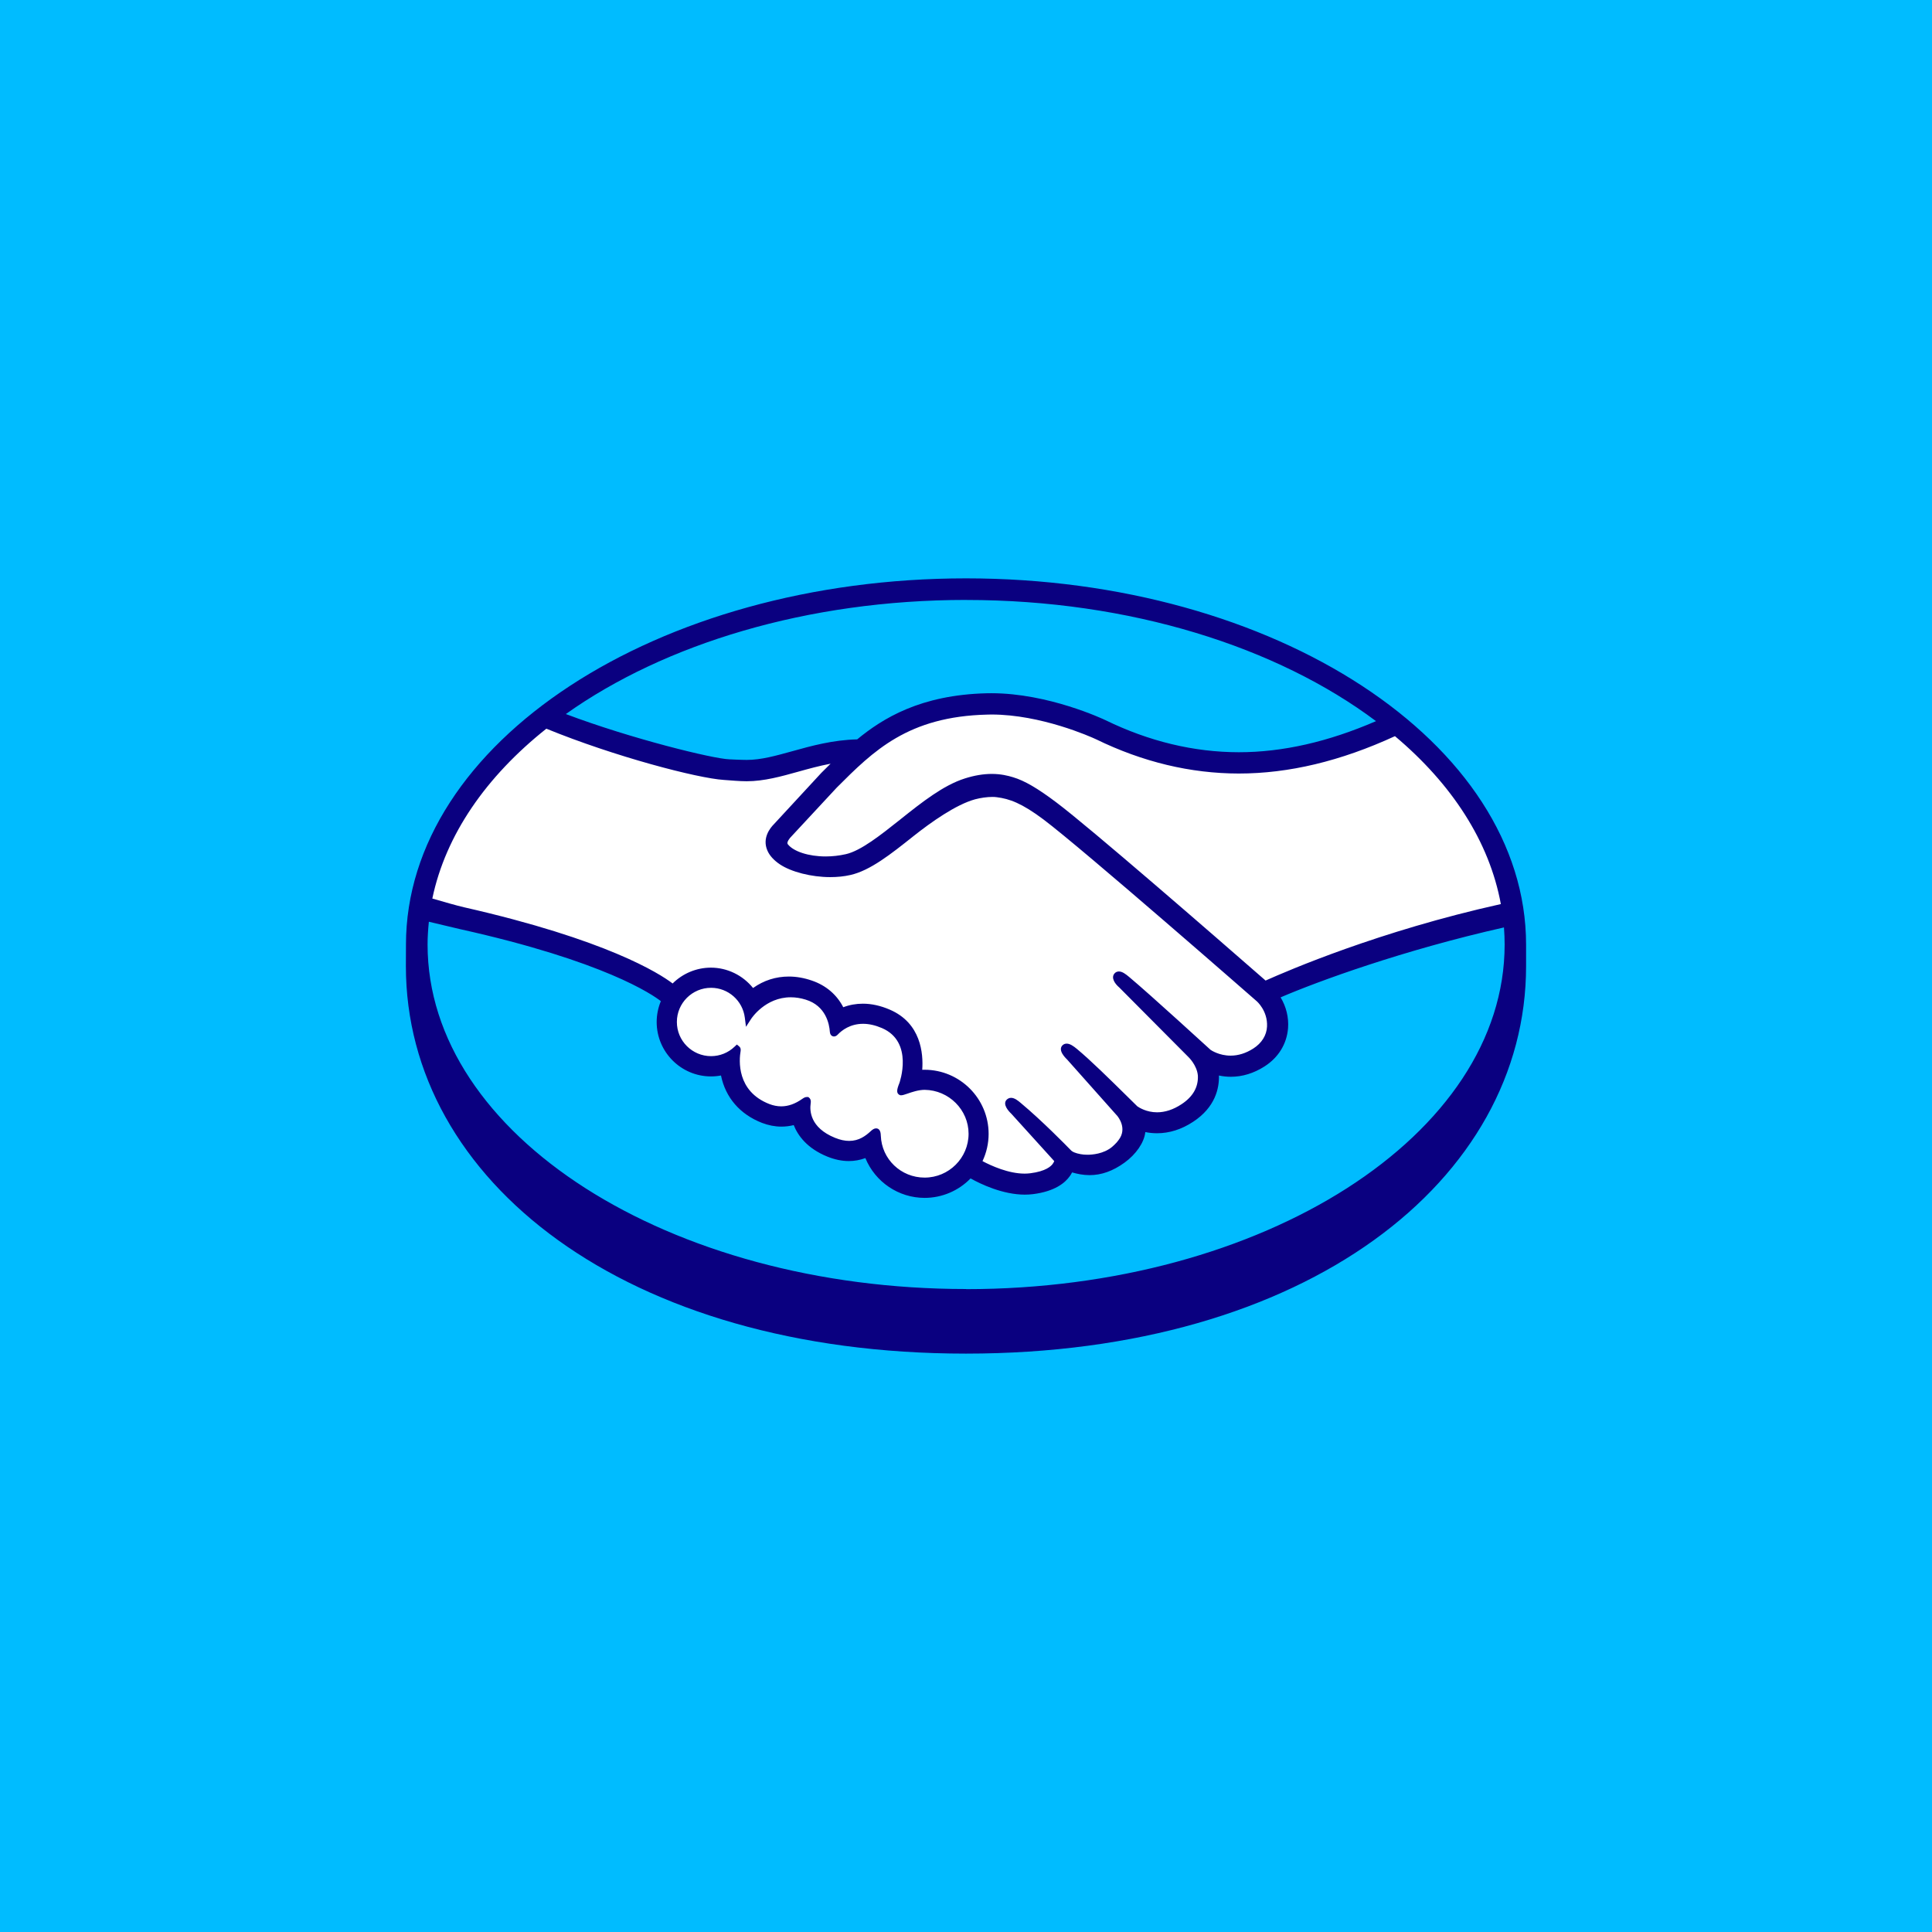
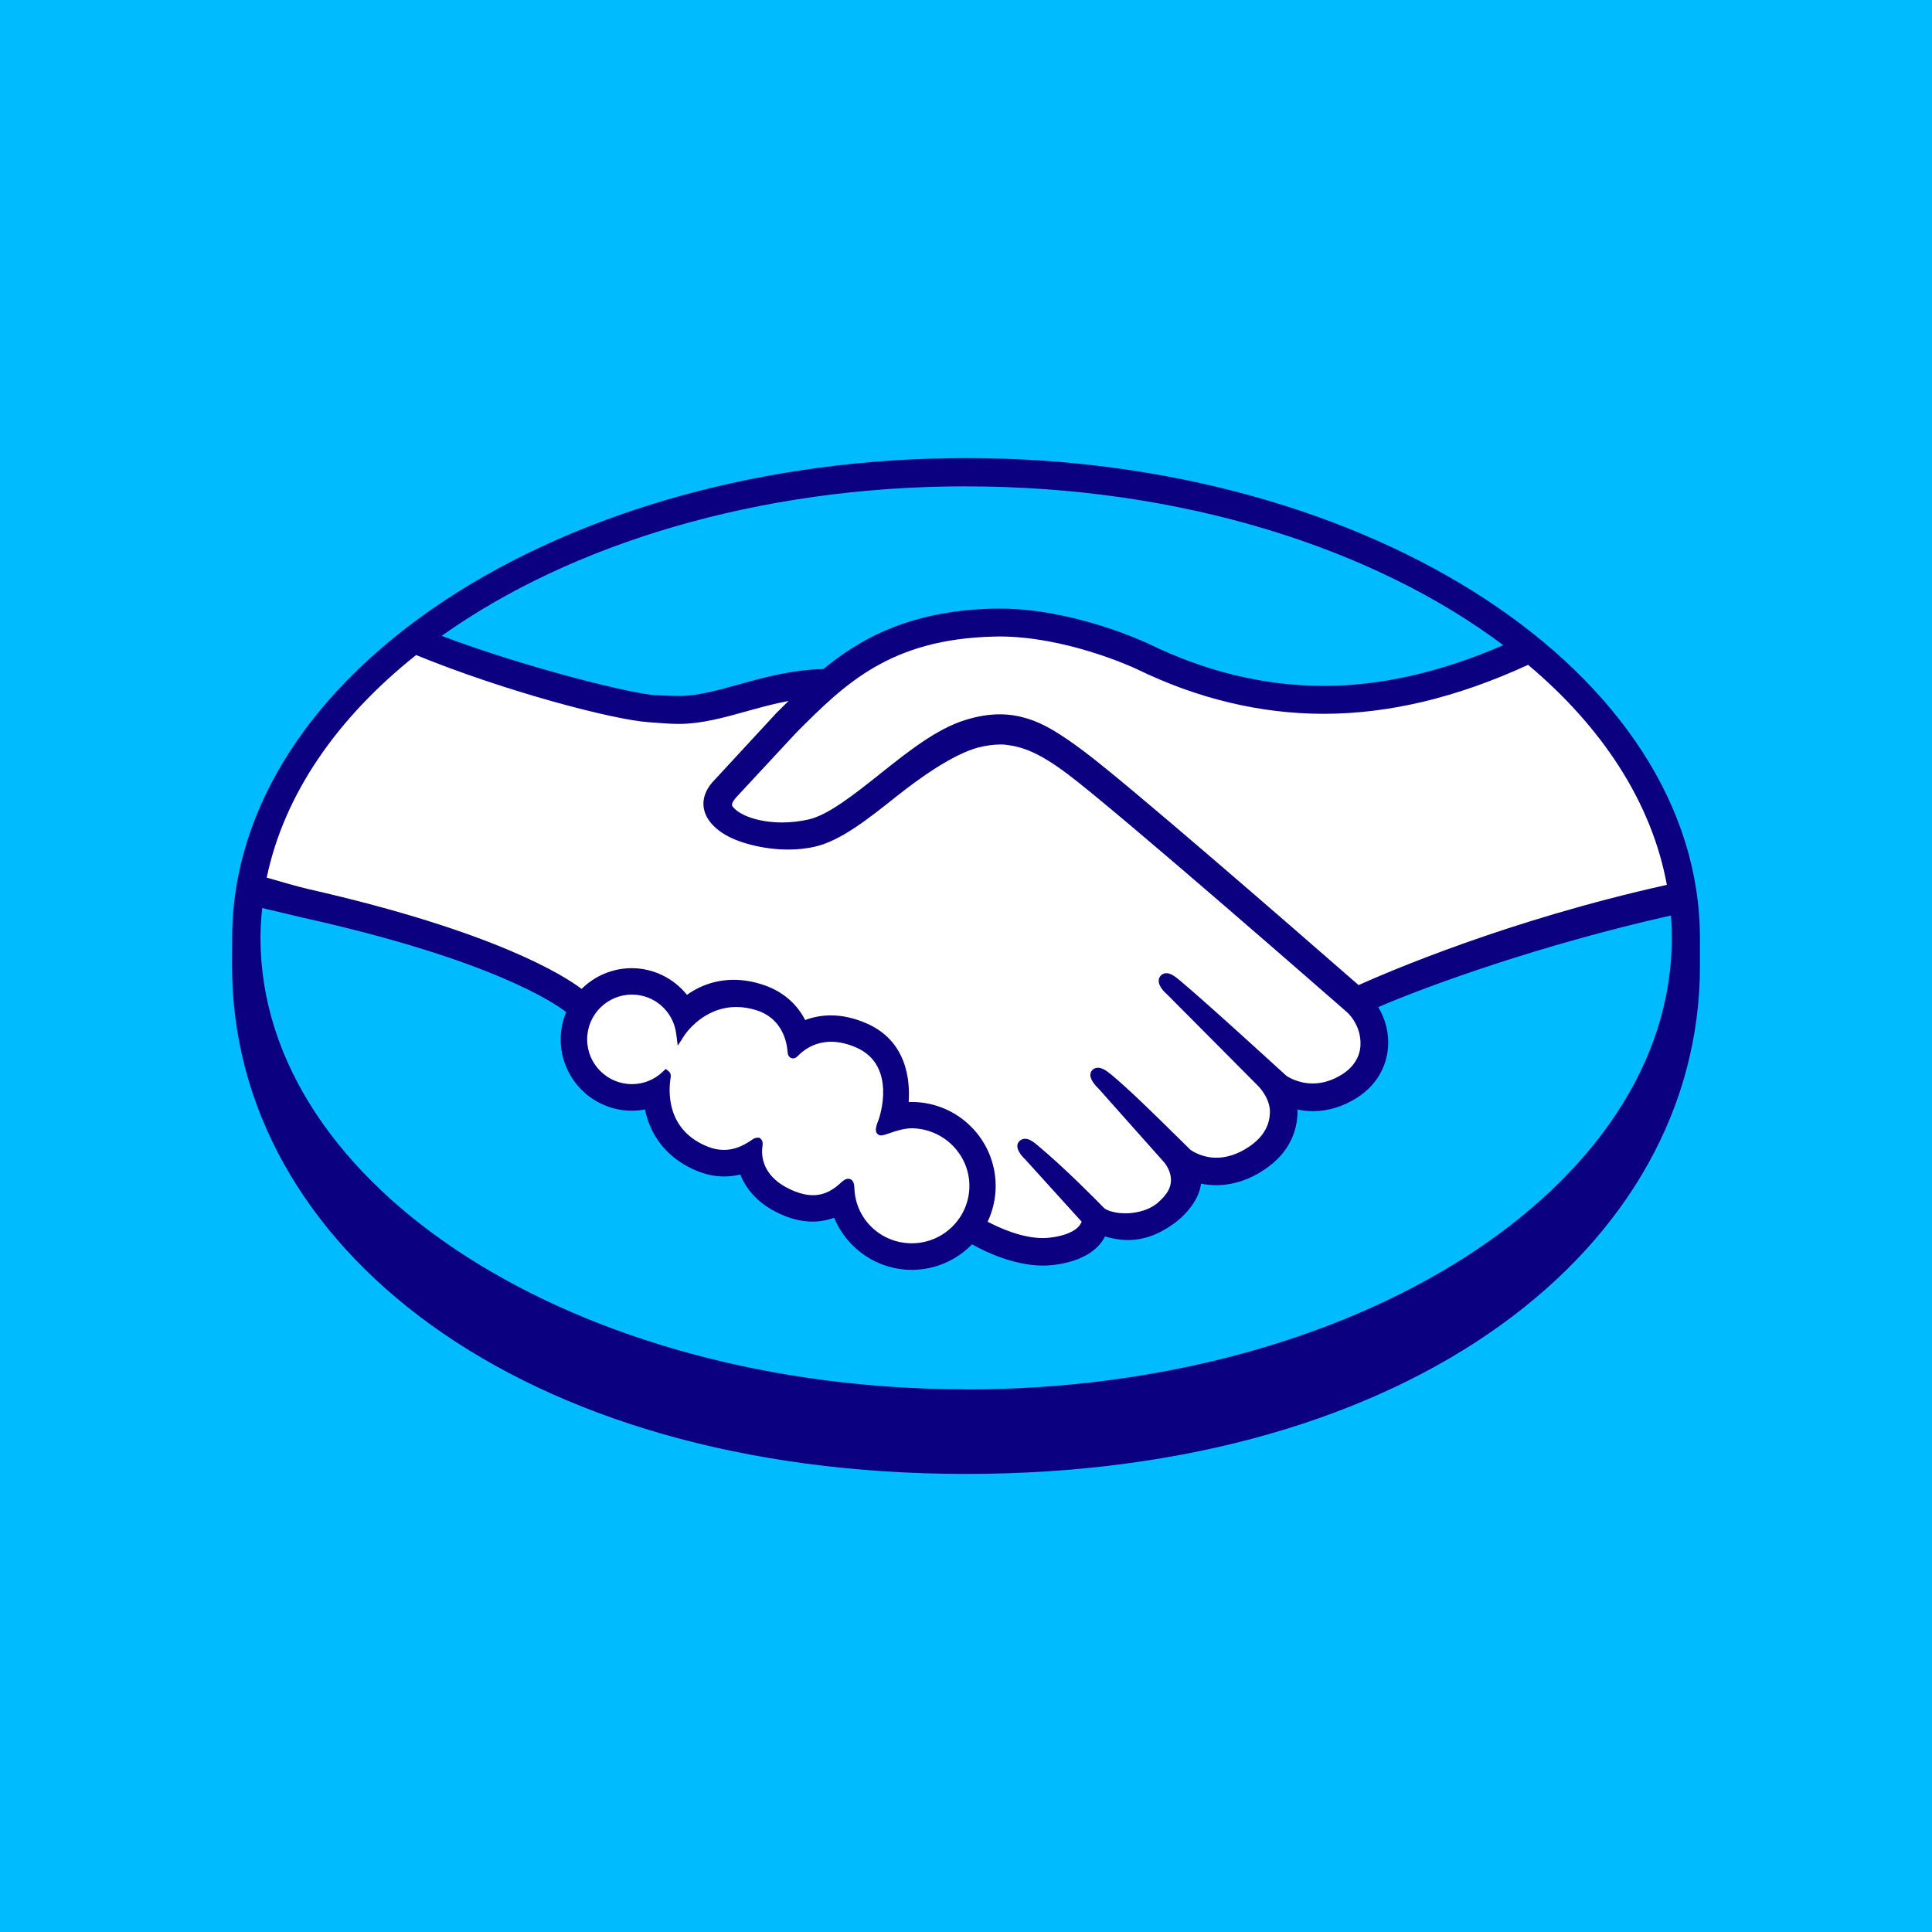
- <svg xmlns="http://www.w3.org/2000/svg" width="26.467mm" height="26.467mm" viewBox="0 0 100.031 100.031" version="1.1" id="svg1">
-   <rect style="fill:#00bcff;fill-opacity:1" id="rect1" width="100.031" height="100.031" x="0" y="0" />
-   <g transform="translate(-5.3845,7.0834) scale(0.20194)">
-     <path d="m274.38,116.94c-77.83,0-140.91,40.36-140.91,90.15s63.09,94.05,140.91,94.05,140.91-44.27,140.91-94.05-63.09-90.15-140.91-90.15Z" style="fill:#00bcff" />
-     <path d="m228.53,179.22c-.07.14-1.45,1.56-.55,2.71,2.18,2.78,8.91,4.38,15.72,2.85,4.05-.91,9.25-5.04,14.28-9.03,5.45-4.33,10.86-8.67,16.3-10.39,5.76-1.83,9.45-1.05,11.89-.31,2.67.8,5.82,2.56,10.84,6.32,9.45,7.1,47.43,40.26,54,45.99,5.28-2.39,30.47-12.56,62.39-19.6-2.78-17.02-13.01-33.25-28.72-45.99-21.89,9.19-50.42,14.7-76.58,1.93-.13-.05-14.29-6.75-28.25-6.42-20.75.48-29.74,9.46-39.25,18.97l-12.05,12.99Z" style="fill:#ffffff" />
-     <path d="m349.44,220.97c-.45-.4-44.67-39.09-54.69-46.62-5.8-4.35-9.02-5.46-12.41-5.89-1.76-.23-4.2.1-5.9.57-4.66,1.27-10.75,5.34-16.16,9.63-5.6,4.46-10.88,8.66-15.79,9.76-6.26,1.4-13.91-.25-17.4-2.61-1.41-.95-2.41-2.05-2.89-3.16-1.29-2.99,1.09-5.38,1.48-5.78l12.2-13.2c1.42-1.41,2.85-2.83,4.31-4.23-3.94.51-7.58,1.52-11.12,2.5-4.42,1.24-8.68,2.42-12.98,2.42-1.8,0-11.42-1.58-13.25-2.07-11.05-3.02-23.56-5.97-38.04-12.73-17.35,12.91-28.65,28.77-32,46.56,2.49.66,9.02,2.15,10.71,2.52,39.26,8.73,51.49,17.72,53.71,19.6,2.4-2.67,5.87-4.36,9.73-4.36,4.35,0,8.26,2.19,10.64,5.56,2.25-1.78,5.35-3.3,9.36-3.29,1.82,0,3.71.34,5.62.98,4.43,1.52,6.72,4.47,7.9,7.14,1.48-.67,3.31-1.17,5.46-1.16,2.12,0,4.32.48,6.53,1.44,7.24,3.11,8.36,10.22,7.71,15.58.52-.06,1.04-.08,1.56-.08,8.58,0,15.56,6.98,15.56,15.57,0,2.66-.68,5.16-1.86,7.35,2.34,1.31,8.29,4.28,13.52,3.62,4.17-.53,5.76-1.95,6.32-2.76.39-.55.8-1.2.42-1.66l-11.08-12.3s-1.82-1.73-1.22-2.39c.62-.68,1.75.3,2.55.96,5.64,4.71,12.52,11.81,12.52,11.81.12.08.57.98,3.12,1.43,2.19.39,6.07.17,8.76-2.04.67-.56,1.35-1.25,1.93-1.97-.05.04-.09.08-.13.1,2.84-3.63-.32-7.29-.32-7.29l-12.93-14.52s-1.85-1.71-1.22-2.4c.56-.6,1.75.3,2.56.98,4.09,3.42,9.88,9.23,15.42,14.66,1.09.79,5.96,3.8,12.41-.43,3.92-2.57,4.7-5.73,4.59-8.1-.27-3.15-2.73-5.4-2.73-5.4l-17.66-17.76s-1.87-1.59-1.21-2.4c.54-.68,1.75.3,2.55.96,5.62,4.71,20.86,18.68,20.86,18.68.22.15,5.48,3.9,11.99-.24,2.33-1.49,3.81-3.73,3.94-6.34.22-4.52-2.96-7.2-2.96-7.2Z" style="fill:#ffffff" />
-     <path d="m263.76,243.48c-2.74-.03-5.74,1.6-6.13,1.36-.22-.14.17-1.24.42-1.88.27-.63,3.87-11.48-4.92-15.25-6.73-2.89-10.85.36-12.26,1.83-.37.38-.54.35-.58-.13-.14-1.96-1.01-7.24-6.82-9.02-8.3-2.54-13.64,3.25-14.99,5.35-.61-4.73-4.61-8.4-9.5-8.41-5.32,0-9.64,4.3-9.65,9.63,0,5.32,4.31,9.64,9.64,9.64,2.59,0,4.93-1.03,6.66-2.69.06.05.08.14.05.32-.41,2.39-1.15,11.04,7.92,14.57,3.64,1.41,6.73.36,9.29-1.43.76-.54.89-.31.78.41-.33,2.23.09,6.99,6.77,9.7,5.08,2.07,8.09-.04,10.07-1.87.86-.78,1.09-.65,1.14.56.24,6.44,5.59,11.56,12.09,11.57,6.7,0,12.13-5.41,12.13-12.1,0-6.7-5.42-12.06-12.12-12.13Z" style="fill:#ffffff" />
-     <path d="m274.35,113.21c-79.31,0-143.6,42.18-143.6,93.92,0,1.34-.02,5.03-.02,5.5,0,54.9,56.19,99.35,143.6,99.35s143.61-44.45,143.61-99.34v-5.51c0-51.74-64.29-93.92-143.59-93.92Zm137.12,83.51c-31.21,6.94-54.49,17.01-60.32,19.61-13.62-11.89-45.1-39.26-53.63-45.66-4.87-3.67-8.2-5.6-11.12-6.47-1.31-.4-3.12-.85-5.45-.85-2.17,0-4.5.39-6.93,1.17-5.51,1.75-11,6.11-16.31,10.33l-.27.22c-4.95,3.93-10.06,8-13.93,8.86-1.69.38-3.43.58-5.16.58-4.34,0-8.23-1.26-9.69-3.12-.24-.31-.08-.81.48-1.52l.07-.1,11.99-12.91c9.39-9.39,18.25-18.25,38.66-18.72.34-.01.68-.02,1.02-.02,12.7.01,25.4,5.69,26.83,6.36,11.91,5.81,24.21,8.76,36.56,8.77,12.85,0,26.11-3.17,40.05-9.58,14.56,12.24,24.21,26.99,27.15,43.06Zm-137.1-77.97c42.1,0,79.76,12.07,105.09,31.07-12.24,5.3-23.91,7.97-35.17,7.97-11.52-.01-23.03-2.78-34.21-8.23-.59-.28-14.61-6.89-29.2-6.9-.38,0-.77,0-1.15.01-17.14.4-26.8,6.49-33.29,11.82-6.31.16-11.76,1.68-16.61,3.03-4.33,1.2-8.06,2.24-11.7,2.24-1.5,0-4.2-.14-4.44-.15-4.18-.13-25.18-5.28-41.95-11.61,25.27-17.96,61.89-29.26,102.64-29.26Zm-107.61,33.01c17.51,7.16,38.76,12.7,45.48,13.13,1.87.12,3.87.34,5.87.34,4.46,0,8.91-1.25,13.21-2.45,2.54-.71,5.35-1.49,8.3-2.05-.79.77-1.58,1.56-2.37,2.35l-12.17,13.17c-.96.97-3.04,3.55-1.67,6.73.54,1.28,1.65,2.51,3.2,3.55,2.9,1.95,8.1,3.28,12.92,3.28,1.83,0,3.57-.18,5.15-.54,5.11-1.14,10.46-5.41,16.13-9.92,4.52-3.59,10.94-8.15,15.86-9.49,1.38-.37,3.06-.61,4.42-.61.41,0,.79.02,1.14.07,3.24.41,6.38,1.51,11.99,5.72,10,7.51,54.22,46.2,54.65,46.58.03.02,2.85,2.46,2.65,6.5-.11,2.26-1.36,4.26-3.54,5.65-1.89,1.2-3.83,1.81-5.8,1.81-2.96,0-4.99-1.39-5.13-1.48-.16-.13-15.31-14.03-20.89-18.7-.89-.74-1.75-1.4-2.62-1.4-.47,0-.88.2-1.16.55-.88,1.08.1,2.58,1.26,3.56l17.7,17.8s2.21,2.06,2.45,4.79c.14,2.95-1.27,5.42-4.2,7.34-2.09,1.38-4.2,2.07-6.27,2.07-2.72,0-4.63-1.24-5.05-1.53l-2.54-2.5c-4.64-4.57-9.43-9.29-12.94-12.21-.86-.71-1.77-1.37-2.64-1.37-.43,0-.82.16-1.12.48-.4.44-.68,1.24.32,2.57.4.55.89,1,.89,1l12.91,14.51c.1.13,2.66,3.17.29,6.19l-.46.58c-.39.42-.8.82-1.2,1.16-2.2,1.81-5.14,2-6.31,2-.63,0-1.22-.05-1.75-.15-1.27-.23-2.13-.58-2.55-1.07l-.16-.16c-.7-.73-7.21-7.38-12.6-11.87-.71-.6-1.6-1.34-2.51-1.34-.45,0-.85.18-1.17.52-1.06,1.17.54,2.91,1.22,3.55l11.01,12.15c-.01.11-.15.36-.41.74-.4.55-1.73,1.88-5.73,2.38-.48.06-.98.09-1.46.09-4.12,0-8.52-2-10.79-3.2,1.03-2.18,1.57-4.58,1.57-6.98,0-9.07-7.36-16.44-16.43-16.45-.19,0-.4,0-.59.01.29-4.14-.29-11.98-8.34-15.43-2.32-1-4.63-1.52-6.87-1.52-1.76,0-3.45.3-5.04.91-1.67-3.24-4.44-5.6-8.04-6.83-2-.69-3.98-1.04-5.9-1.04-3.35,0-6.44.99-9.19,2.94-2.64-3.28-6.62-5.22-10.81-5.22-3.67,0-7.2,1.47-9.81,4.06-3.43-2.62-17.03-11.26-53.44-19.53-1.74-.39-5.69-1.52-8.17-2.25,3.41-16.34,13.8-31.27,29.2-43.52Zm67.54,94.78l-.39-.35h-.4c-.32,0-.66.13-1.11.45-1.86,1.31-3.63,1.94-5.44,1.94-1,0-2.02-.2-3.04-.59-8.44-3.29-7.78-11.25-7.36-13.65.06-.49-.06-.86-.37-1.12l-.6-.49-.56.53c-1.65,1.59-3.8,2.45-6.06,2.45-4.83,0-8.77-3.93-8.76-8.77,0-4.83,3.94-8.76,8.78-8.75,4.37,0,8.09,3.28,8.64,7.65l.3,2.35,1.29-1.99c.14-.23,3.69-5.59,10.2-5.58,1.24,0,2.52.2,3.81.6,5.19,1.58,6.07,6.29,6.2,8.25.09,1.14.91,1.2,1.06,1.2.45,0,.78-.28,1.01-.53.98-1.02,3.11-2.72,6.45-2.72,1.53,0,3.15.37,4.83,1.09,8.25,3.54,4.51,14.02,4.47,14.13-.71,1.74-.74,2.5-.07,2.95l.32.15h.24c.37,0,.83-.16,1.6-.42,1.12-.39,2.81-.97,4.4-.97h0c6.21.07,11.26,5.13,11.26,11.26,0,6.2-5.06,11.24-11.27,11.24-6.07,0-11.01-4.73-11.23-10.74-.02-.52-.07-1.88-1.23-1.88-.47,0-.89.29-1.36.72-1.34,1.24-3.04,2.49-5.52,2.49-1.13,0-2.35-.26-3.64-.79-6.41-2.6-6.5-7-6.24-8.77.07-.47.09-.96-.23-1.35Zm40.07,48.88c-76.26,0-138.08-39.55-138.08-88.33,0-1.96.14-3.91.33-5.84.61.15,6.67,1.59,7.92,1.88,37.19,8.26,49.48,16.85,51.56,18.48-.7,1.69-1.07,3.51-1.07,5.35,0,7.69,6.25,13.95,13.93,13.95.86,0,1.72-.08,2.56-.24,1.16,5.66,4.86,9.95,10.51,12.15,1.65.63,3.32.96,4.97.96,1.06,0,2.13-.13,3.17-.39,1.05,2.65,3.39,5.96,8.65,8.09,1.84.74,3.68,1.13,5.47,1.13,1.46,0,2.89-.26,4.25-.76,2.52,6.13,8.51,10.2,15.19,10.2,4.43,0,8.68-1.8,11.78-4.99,2.65,1.48,8.25,4.15,13.91,4.16.73,0,1.41-.05,2.11-.13,5.62-.71,8.23-2.91,9.43-4.62.22-.3.41-.62.58-.95,1.32.38,2.78.69,4.46.7,3.07,0,6.01-1.05,8.99-3.21,2.93-2.11,5.01-5.14,5.31-7.72,0-.03,0-.07.01-.11.99.2,2,.3,3.01.3,3.16,0,6.27-.98,9.24-2.93,5.73-3.75,6.72-8.66,6.63-11.87,1.01.21,2.03.32,3.05.32,2.96,0,5.88-.89,8.65-2.66,3.55-2.27,5.69-5.75,6.02-9.79.21-2.75-.47-5.53-1.91-7.91,9.58-4.13,31.48-12.12,57.27-17.93.11,1.46.17,2.93.17,4.41,0,48.78-61.82,88.33-138.07,88.33Z" style="fill:#0a0080" />
+ <svg xmlns="http://www.w3.org/2000/svg" width="128" height="128" viewBox="0 0 100.031 100.031" version="1.1" id="svg1">
+   <rect width="100.031" height="100.031" fill="rgb(0, 188, 255)" />
+   <g transform="translate(-15.52195 -15.52211) scale(1.31036)">
+     <g transform="translate(-5.3845,7.0834) scale(0.20194)">
+       <path d="m274.38,116.94c-77.83,0-140.91,40.36-140.91,90.15s63.09,94.05,140.91,94.05,140.91-44.27,140.91-94.05-63.09-90.15-140.91-90.15Z" style="fill:#00bcff" />
+       <path d="m228.53,179.22c-.07.14-1.45,1.56-.55,2.71,2.18,2.78,8.91,4.38,15.72,2.85,4.05-.91,9.25-5.04,14.28-9.03,5.45-4.33,10.86-8.67,16.3-10.39,5.76-1.83,9.45-1.05,11.89-.31,2.67.8,5.82,2.56,10.84,6.32,9.45,7.1,47.43,40.26,54,45.99,5.28-2.39,30.47-12.56,62.39-19.6-2.78-17.02-13.01-33.25-28.72-45.99-21.89,9.19-50.42,14.7-76.58,1.93-.13-.05-14.29-6.75-28.25-6.42-20.75.48-29.74,9.46-39.25,18.97l-12.05,12.99Z" style="fill:#ffffff" />
+       <path d="m349.44,220.97c-.45-.4-44.67-39.09-54.69-46.62-5.8-4.35-9.02-5.46-12.41-5.89-1.76-.23-4.2.1-5.9.57-4.66,1.27-10.75,5.34-16.16,9.63-5.6,4.46-10.88,8.66-15.79,9.76-6.26,1.4-13.91-.25-17.4-2.61-1.41-.95-2.41-2.05-2.89-3.16-1.29-2.99,1.09-5.38,1.48-5.78l12.2-13.2c1.42-1.41,2.85-2.83,4.31-4.23-3.94.51-7.58,1.52-11.12,2.5-4.42,1.24-8.68,2.42-12.98,2.42-1.8,0-11.42-1.58-13.25-2.07-11.05-3.02-23.56-5.97-38.04-12.73-17.35,12.91-28.65,28.77-32,46.56,2.49.66,9.02,2.15,10.71,2.52,39.26,8.73,51.49,17.72,53.71,19.6,2.4-2.67,5.87-4.36,9.73-4.36,4.35,0,8.26,2.19,10.64,5.56,2.25-1.78,5.35-3.3,9.36-3.29,1.82,0,3.71.34,5.62.98,4.43,1.52,6.72,4.47,7.9,7.14,1.48-.67,3.31-1.17,5.46-1.16,2.12,0,4.32.48,6.53,1.44,7.24,3.11,8.36,10.22,7.71,15.58.52-.06,1.04-.08,1.56-.08,8.58,0,15.56,6.98,15.56,15.57,0,2.66-.68,5.16-1.86,7.35,2.34,1.31,8.29,4.28,13.52,3.62,4.17-.53,5.76-1.95,6.32-2.76.39-.55.8-1.2.42-1.66l-11.08-12.3s-1.82-1.73-1.22-2.39c.62-.68,1.75.3,2.55.96,5.64,4.71,12.52,11.81,12.52,11.81.12.08.57.98,3.12,1.43,2.19.39,6.07.17,8.76-2.04.67-.56,1.35-1.25,1.93-1.97-.05.04-.09.08-.13.1,2.84-3.63-.32-7.29-.32-7.29l-12.93-14.52s-1.85-1.71-1.22-2.4c.56-.6,1.75.3,2.56.98,4.09,3.42,9.88,9.23,15.42,14.66,1.09.79,5.96,3.8,12.41-.43,3.92-2.57,4.7-5.73,4.59-8.1-.27-3.15-2.73-5.4-2.73-5.4l-17.66-17.76s-1.87-1.59-1.21-2.4c.54-.68,1.75.3,2.55.96,5.62,4.71,20.86,18.68,20.86,18.68.22.15,5.48,3.9,11.99-.24,2.33-1.49,3.81-3.73,3.94-6.34.22-4.52-2.96-7.2-2.96-7.2Z" style="fill:#ffffff" />
+       <path d="m263.76,243.48c-2.74-.03-5.74,1.6-6.13,1.36-.22-.14.17-1.24.42-1.88.27-.63,3.87-11.48-4.92-15.25-6.73-2.89-10.85.36-12.26,1.83-.37.38-.54.35-.58-.13-.14-1.96-1.01-7.24-6.82-9.02-8.3-2.54-13.64,3.25-14.99,5.35-.61-4.73-4.61-8.4-9.5-8.41-5.32,0-9.64,4.3-9.65,9.63,0,5.32,4.31,9.64,9.64,9.64,2.59,0,4.93-1.03,6.66-2.69.06.05.08.14.05.32-.41,2.39-1.15,11.04,7.92,14.57,3.64,1.41,6.73.36,9.29-1.43.76-.54.89-.31.78.41-.33,2.23.09,6.99,6.77,9.7,5.08,2.07,8.09-.04,10.07-1.87.86-.78,1.09-.65,1.14.56.24,6.44,5.59,11.56,12.09,11.57,6.7,0,12.13-5.41,12.13-12.1,0-6.7-5.42-12.06-12.12-12.13Z" style="fill:#ffffff" />
+       <path d="m274.35,113.21c-79.31,0-143.6,42.18-143.6,93.92,0,1.34-.02,5.03-.02,5.5,0,54.9,56.19,99.35,143.6,99.35s143.61-44.45,143.61-99.34v-5.51c0-51.74-64.29-93.92-143.59-93.92Zm137.12,83.51c-31.21,6.94-54.49,17.01-60.32,19.61-13.62-11.89-45.1-39.26-53.63-45.66-4.87-3.67-8.2-5.6-11.12-6.47-1.31-.4-3.12-.85-5.45-.85-2.17,0-4.5.39-6.93,1.17-5.51,1.75-11,6.11-16.31,10.33l-.27.22c-4.95,3.93-10.06,8-13.93,8.86-1.69.38-3.43.58-5.16.58-4.34,0-8.23-1.26-9.69-3.12-.24-.31-.08-.81.48-1.52l.07-.1,11.99-12.91c9.39-9.39,18.25-18.25,38.66-18.72.34-.01.68-.02,1.02-.02,12.7.01,25.4,5.69,26.83,6.36,11.91,5.81,24.21,8.76,36.56,8.77,12.85,0,26.11-3.17,40.05-9.58,14.56,12.24,24.21,26.99,27.15,43.06Zm-137.1-77.97c42.1,0,79.76,12.07,105.09,31.07-12.24,5.3-23.91,7.97-35.17,7.97-11.52-.01-23.03-2.78-34.21-8.23-.59-.28-14.61-6.89-29.2-6.9-.38,0-.77,0-1.15.01-17.14.4-26.8,6.49-33.29,11.82-6.31.16-11.76,1.68-16.61,3.03-4.33,1.2-8.06,2.24-11.7,2.24-1.5,0-4.2-.14-4.44-.15-4.18-.13-25.18-5.28-41.95-11.61,25.27-17.96,61.89-29.26,102.64-29.26Zm-107.61,33.01c17.51,7.16,38.76,12.7,45.48,13.13,1.87.12,3.87.34,5.87.34,4.46,0,8.91-1.25,13.21-2.45,2.54-.71,5.35-1.49,8.3-2.05-.79.77-1.58,1.56-2.37,2.35l-12.17,13.17c-.96.97-3.04,3.55-1.67,6.73.54,1.28,1.65,2.51,3.2,3.55,2.9,1.95,8.1,3.28,12.92,3.28,1.83,0,3.57-.18,5.15-.54,5.11-1.14,10.46-5.41,16.13-9.92,4.52-3.59,10.94-8.15,15.86-9.49,1.38-.37,3.06-.61,4.42-.61.41,0,.79.02,1.14.07,3.24.41,6.38,1.51,11.99,5.72,10,7.51,54.22,46.2,54.65,46.58.03.02,2.85,2.46,2.65,6.5-.11,2.26-1.36,4.26-3.54,5.65-1.89,1.2-3.83,1.81-5.8,1.81-2.96,0-4.99-1.39-5.13-1.48-.16-.13-15.31-14.03-20.89-18.7-.89-.74-1.75-1.4-2.62-1.4-.47,0-.88.2-1.16.55-.88,1.08.1,2.58,1.26,3.56l17.7,17.8s2.21,2.06,2.45,4.79c.14,2.95-1.27,5.42-4.2,7.34-2.09,1.38-4.2,2.07-6.27,2.07-2.72,0-4.63-1.24-5.05-1.53l-2.54-2.5c-4.64-4.57-9.43-9.29-12.94-12.21-.86-.71-1.77-1.37-2.64-1.37-.43,0-.82.16-1.12.48-.4.44-.68,1.24.32,2.57.4.55.89,1,.89,1l12.91,14.51c.1.13,2.66,3.17.29,6.19l-.46.58c-.39.42-.8.82-1.2,1.16-2.2,1.81-5.14,2-6.31,2-.63,0-1.22-.05-1.75-.15-1.27-.23-2.13-.58-2.55-1.07l-.16-.16c-.7-.73-7.21-7.38-12.6-11.87-.71-.6-1.6-1.34-2.51-1.34-.45,0-.85.18-1.17.52-1.06,1.17.54,2.91,1.22,3.55l11.01,12.15c-.01.11-.15.36-.41.74-.4.55-1.73,1.88-5.73,2.38-.48.06-.98.09-1.46.09-4.12,0-8.52-2-10.79-3.2,1.03-2.18,1.57-4.58,1.57-6.98,0-9.07-7.36-16.44-16.43-16.45-.19,0-.4,0-.59.01.29-4.14-.29-11.98-8.34-15.43-2.32-1-4.63-1.52-6.87-1.52-1.76,0-3.45.3-5.04.91-1.67-3.24-4.44-5.6-8.04-6.83-2-.69-3.98-1.04-5.9-1.04-3.35,0-6.44.99-9.19,2.94-2.64-3.28-6.62-5.22-10.81-5.22-3.67,0-7.2,1.47-9.81,4.06-3.43-2.62-17.03-11.26-53.44-19.53-1.74-.39-5.69-1.52-8.17-2.25,3.41-16.34,13.8-31.27,29.2-43.52Zm67.54,94.78l-.39-.35h-.4c-.32,0-.66.13-1.11.45-1.86,1.31-3.63,1.94-5.44,1.94-1,0-2.02-.2-3.04-.59-8.44-3.29-7.78-11.25-7.36-13.65.06-.49-.06-.86-.37-1.12l-.6-.49-.56.53c-1.65,1.59-3.8,2.45-6.06,2.45-4.83,0-8.77-3.93-8.76-8.77,0-4.83,3.94-8.76,8.78-8.75,4.37,0,8.09,3.28,8.64,7.65l.3,2.35,1.29-1.99c.14-.23,3.69-5.59,10.2-5.58,1.24,0,2.52.2,3.81.6,5.19,1.58,6.07,6.29,6.2,8.25.09,1.14.91,1.2,1.06,1.2.45,0,.78-.28,1.01-.53.98-1.02,3.11-2.72,6.45-2.72,1.53,0,3.15.37,4.83,1.09,8.25,3.54,4.51,14.02,4.47,14.13-.71,1.74-.74,2.5-.07,2.95l.32.15h.24c.37,0,.83-.16,1.6-.42,1.12-.39,2.81-.97,4.4-.97h0c6.21.07,11.26,5.13,11.26,11.26,0,6.2-5.06,11.24-11.27,11.24-6.07,0-11.01-4.73-11.23-10.74-.02-.52-.07-1.88-1.23-1.88-.47,0-.89.29-1.36.72-1.34,1.24-3.04,2.49-5.52,2.49-1.13,0-2.35-.26-3.64-.79-6.41-2.6-6.5-7-6.24-8.77.07-.47.09-.96-.23-1.35Zm40.07,48.88c-76.26,0-138.08-39.55-138.08-88.33,0-1.96.14-3.91.33-5.84.61.15,6.67,1.59,7.92,1.88,37.19,8.26,49.48,16.85,51.56,18.48-.7,1.69-1.07,3.51-1.07,5.35,0,7.69,6.25,13.95,13.93,13.95.86,0,1.72-.08,2.56-.24,1.16,5.66,4.86,9.95,10.51,12.15,1.65.63,3.32.96,4.97.96,1.06,0,2.13-.13,3.17-.39,1.05,2.65,3.39,5.96,8.65,8.09,1.84.74,3.68,1.13,5.47,1.13,1.46,0,2.89-.26,4.25-.76,2.52,6.13,8.51,10.2,15.19,10.2,4.43,0,8.68-1.8,11.78-4.99,2.65,1.48,8.25,4.15,13.91,4.16.73,0,1.41-.05,2.11-.13,5.62-.71,8.23-2.91,9.43-4.62.22-.3.41-.62.58-.95,1.32.38,2.78.69,4.46.7,3.07,0,6.01-1.05,8.99-3.21,2.93-2.11,5.01-5.14,5.31-7.72,0-.03,0-.07.01-.11.99.2,2,.3,3.01.3,3.16,0,6.27-.98,9.24-2.93,5.73-3.75,6.72-8.66,6.63-11.87,1.01.21,2.03.32,3.05.32,2.96,0,5.88-.89,8.65-2.66,3.55-2.27,5.69-5.75,6.02-9.79.21-2.75-.47-5.53-1.91-7.91,9.58-4.13,31.48-12.12,57.27-17.93.11,1.46.17,2.93.17,4.41,0,48.78-61.82,88.33-138.07,88.33Z" style="fill:#0a0080" />
+     </g>
  </g>
</svg>
